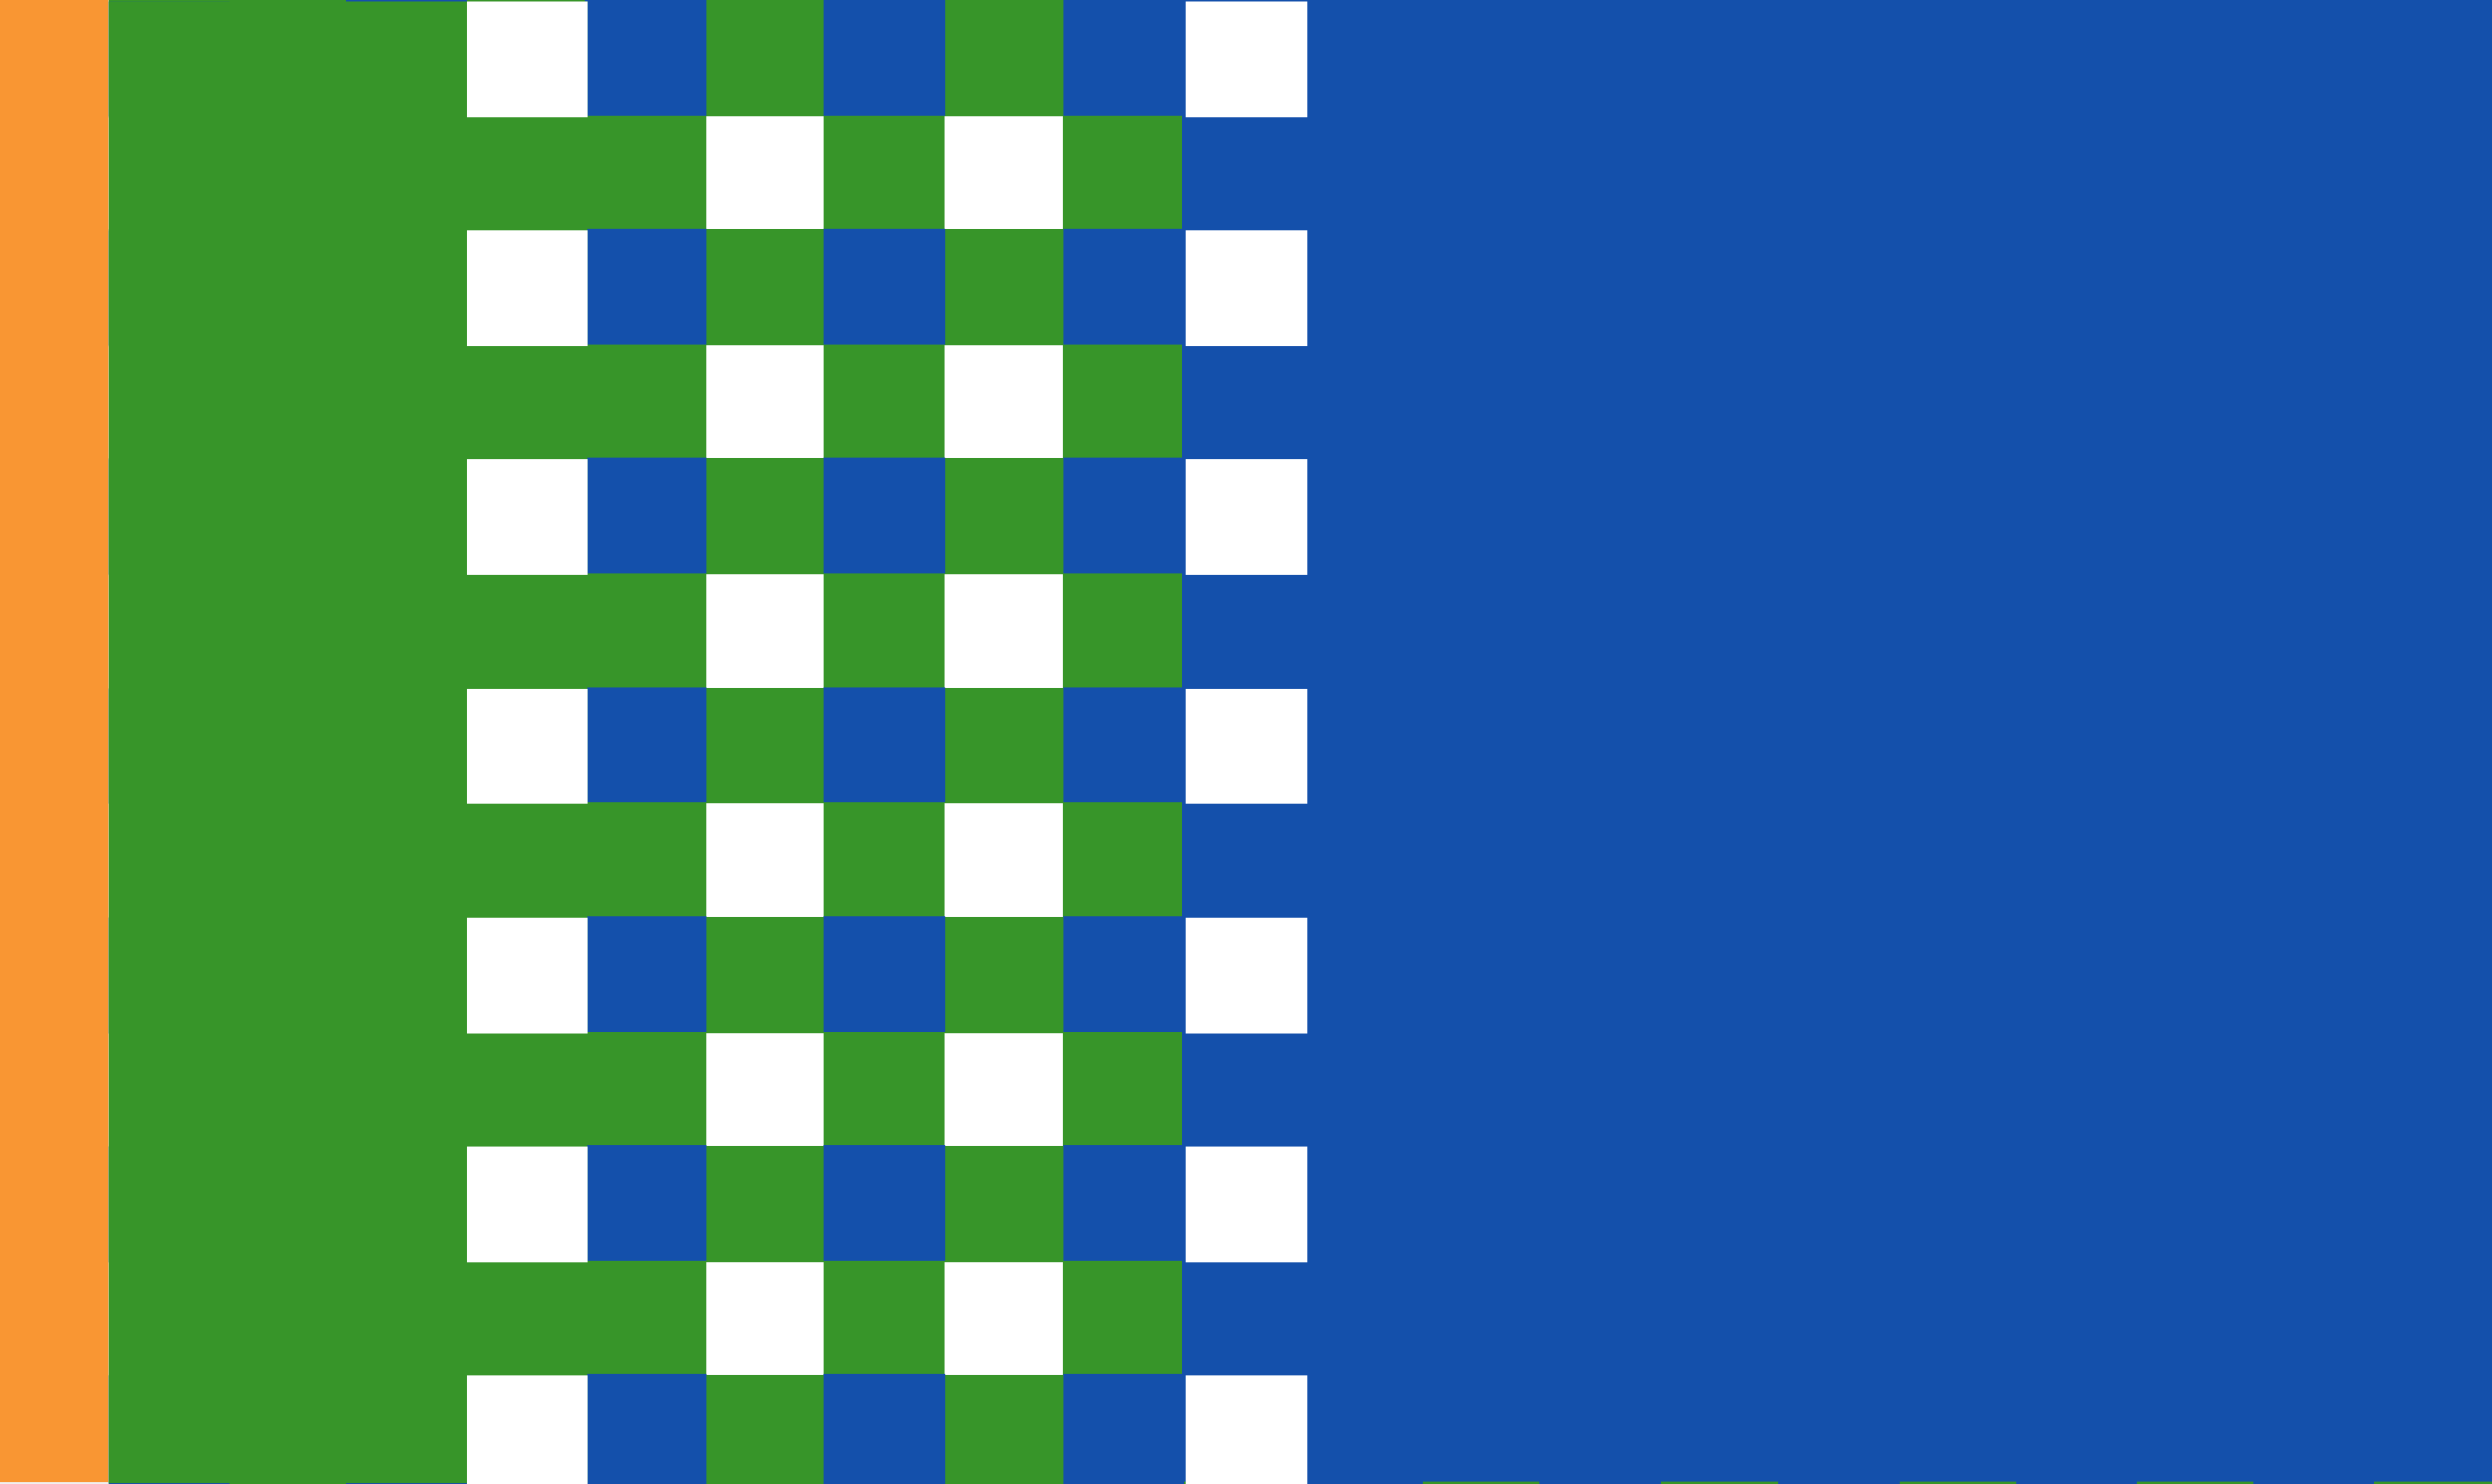
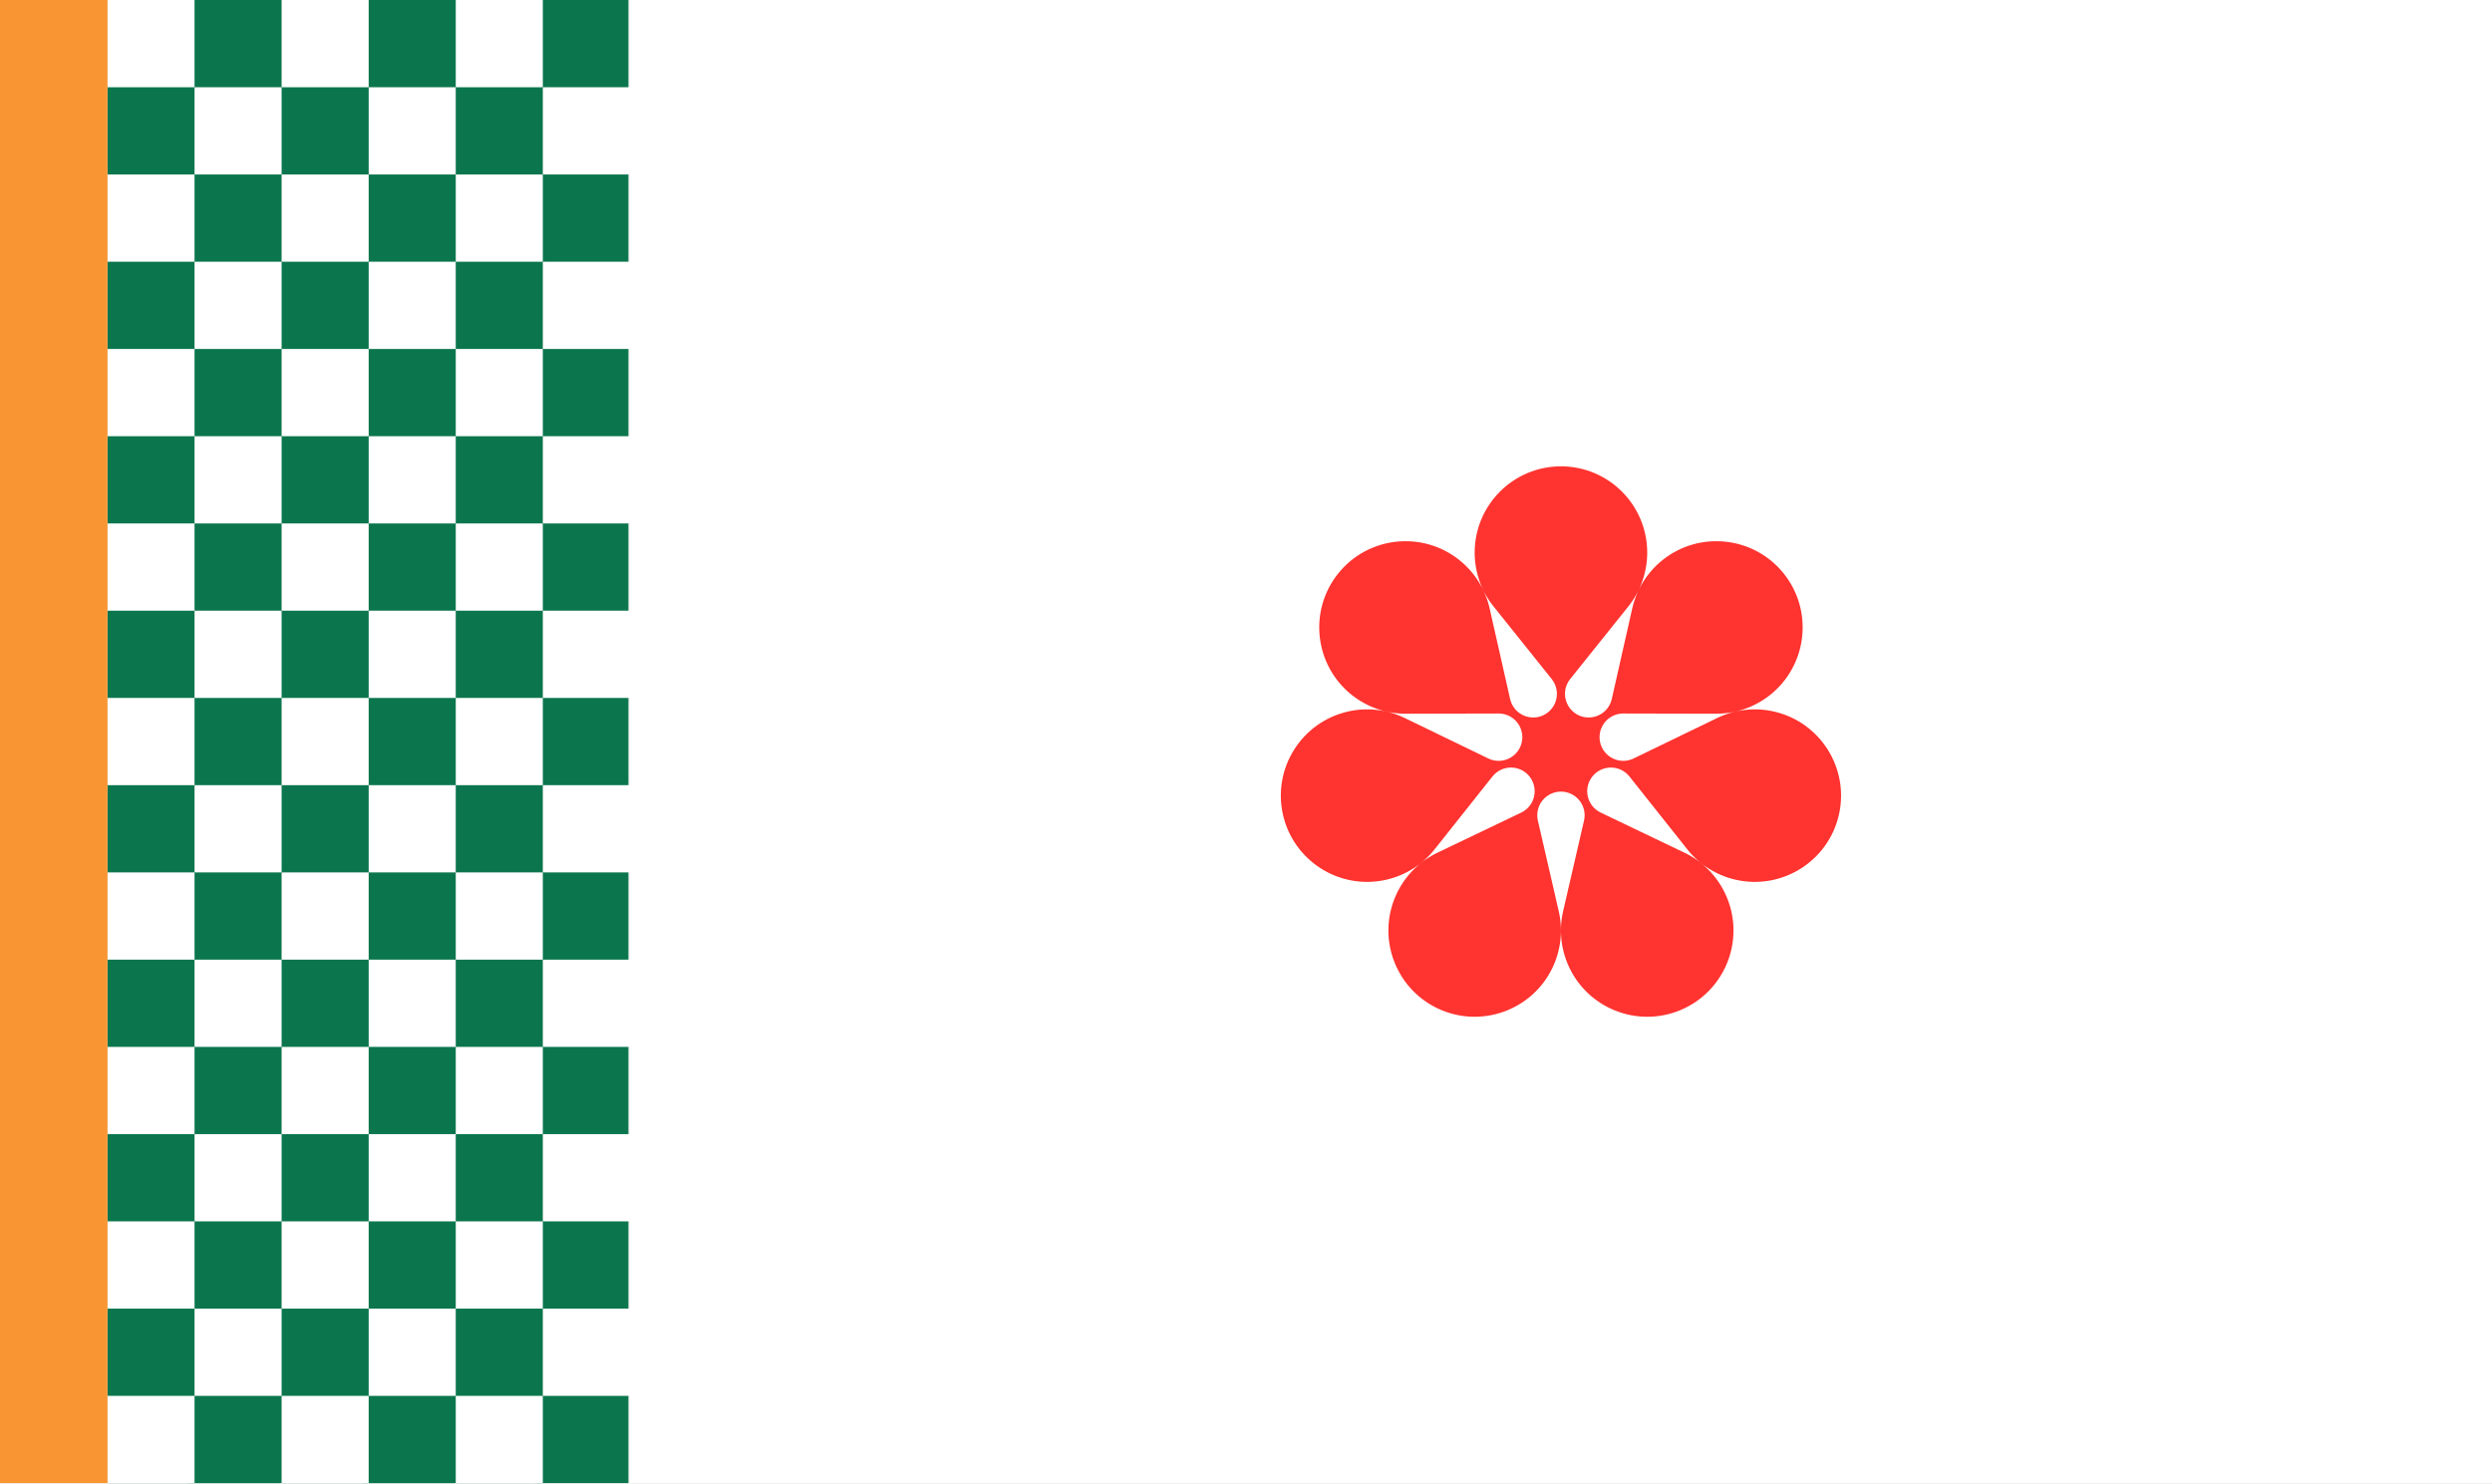
- <svg xmlns="http://www.w3.org/2000/svg" width="1680" height="1000" viewBox="0 0 1680 1000">
-   <g id="Group">
-     <path id="Rectangle" fill="#ffffff" fill-rule="evenodd" stroke="none" d="M 72.15 999 L 1683.502 999 L 1683.502 0 L 72.15 0 Z" />
-     <g id="g1">
-       <path id="Path" fill="#f99633" stroke="none" d="M -0 999.338 L 72.932 999.338 L 72.932 -0.459 L -0 -0.459 L -0 999.338 Z" />
-       <g id="g2">
-         <path id="Path-copy-7" fill="#379529" stroke="none" d="M 73.152 1160 L 154.414 1160 L 154.414 0 L 73.152 0 L 73.152 1160 Z" />
-         <path id="Path-copy-10" fill="#379529" stroke="none" d="M 233.933 1160 L 315.194 1160 L 315.194 0 L 233.933 0 L 233.933 1160 Z" />
-         <path id="Path-copy-9" fill="#379529" stroke="none" d="M 394.713 1160 L 475.975 1160 L 475.975 0 L 394.713 0 L 394.713 1160 Z" />
-         <path id="Path-copy-11" fill="#379529" stroke="none" d="M 555.494 1160 L 636.755 1160 L 636.755 0 L 555.494 0 L 555.494 1160 Z" />
-         <path id="Path-copy-13" fill="#379529" stroke="none" d="M 716.274 1160 L 797.536 1160 L 797.536 0 L 716.274 0 L 716.274 1160 Z" />
-         <path id="Path-copy-12" fill="#379529" stroke="none" d="M 877.055 1160 L 958.317 1160 L 958.317 0 L 877.055 0 L 877.055 1160 Z" />
-         <path id="Path-copy-19" fill="#379529" stroke="none" d="M 1037.836 1160 L 1119.097 1160 L 1119.097 0 L 1037.836 0 L 1037.836 1160 Z" />
-         <path id="Path-copy-18" fill="#379529" stroke="none" d="M 1198.616 1160 L 1279.878 1160 L 1279.878 0 L 1198.616 0 L 1198.616 1160 Z" />
-         <path id="Path-copy-17" fill="#379529" stroke="none" d="M 1359.397 1160 L 1440.658 1160 L 1440.658 0 L 1359.397 0 L 1359.397 1160 Z" />
-         <path id="Path-copy-16" fill="#379529" stroke="none" d="M 1520.177 1160 L 1601.439 1160 L 1601.439 0 L 1520.177 0 L 1520.177 1160 Z" />
-         <path id="Path-copy-15" fill="#379529" stroke="none" d="M 1680.958 1160 L 1762.219 1160 L 1762.219 0 L 1680.958 0 L 1680.958 1160 Z" />
-         <path id="Path-copy-14" fill="#379529" stroke="none" d="M 1841.738 1160 L 1923 1160 L 1923 0 L 1841.738 0 L 1841.738 1160 Z" />
+ <svg xmlns="http://www.w3.org/2000/svg" width="100%" height="100%" viewBox="0 0 1680 1000" version="1.1" xml:space="preserve" style="fill-rule:evenodd;clip-rule:evenodd;stroke-linejoin:round;stroke-miterlimit:2;">
+   <g>
+     <g>
+       <g transform="matrix(0.780913,0,0,1,368.066,0)">
+         <rect x="72.453" y="0" width="1607.55" height="1000" style="fill:white;" />
      </g>
-       <g id="Group-copy">
-         <path id="path1" fill="#379529" stroke="none" d="M 73.152 0 L 73.152 78.115 L 1923 78.115 L 1923 0 L 73.152 0 Z" />
-         <path id="path2" fill="#379529" stroke="none" d="M 73.152 154.555 L 73.152 232.67 L 1923 232.67 L 1923 154.555 L 73.152 154.555 Z" />
-         <path id="path3" fill="#379529" stroke="none" d="M 73.152 309.11 L 73.152 387.225 L 1923 387.225 L 1923 309.11 L 73.152 309.11 Z" />
-         <path id="path4" fill="#379529" stroke="none" d="M 73.152 463.665 L 73.152 541.78 L 1923 541.78 L 1923 463.665 L 73.152 463.665 Z" />
-         <path id="path5" fill="#379529" stroke="none" d="M 73.152 618.22 L 73.152 696.335 L 1923 696.335 L 1923 618.22 L 73.152 618.22 Z" />
-         <path id="path6" fill="#379529" stroke="none" d="M 73.152 772.775 L 73.152 850.89 L 1923 850.89 L 1923 772.775 L 73.152 772.775 Z" />
-         <path id="path7" fill="#379529" stroke="none" d="M 73.152 927.33 L 73.152 1005.445 L 1923 1005.445 L 1923 927.33 L 73.152 927.33 Z" />
-         <path id="path8" fill="#379529" stroke="none" d="M 73.152 1081.885 L 73.152 1160 L 1923 1160 L 1923 1081.885 L 73.152 1081.885 Z" />
+       <g transform="matrix(0.428775,0,0,0.882905,22.5998,28.0734)">
+         <rect x="116.268" y="-31.797" width="684.494" height="1132.62" style="fill:rgb(11,118,77);" />
      </g>
-       <g id="g3">
-         <g id="g4">
-           <path id="Path-copy-8" fill="#1450ab" stroke="none" d="M 555.471 232.232 L 637.2 232.232 L 637.2 154.434 L 555.471 154.434 L 555.471 232.232 Z" />
-           <path id="path9" fill="#1450ab" stroke="none" d="M 555.471 77.798 L 637.2 77.798 L 637.2 0 L 555.471 0 L 555.471 77.798 Z" />
-           <path id="path10" fill="#1450ab" stroke="none" d="M 555.471 386.667 L 637.2 386.667 L 637.2 308.869 L 555.471 308.869 L 555.471 386.667 Z" />
-           <path id="path11" fill="#1450ab" stroke="none" d="M 555.471 541.101 L 637.2 541.101 L 637.2 463.303 L 555.471 463.303 L 555.471 541.101 Z" />
-           <path id="path12" fill="#1450ab" stroke="none" d="M 555.471 695.536 L 637.2 695.536 L 637.2 617.738 L 555.471 617.738 L 555.471 695.536 Z" />
-           <path id="path13" fill="#1450ab" stroke="none" d="M 555.471 849.97 L 637.2 849.97 L 637.2 772.172 L 555.471 772.172 L 555.471 849.97 Z" />
-           <path id="path14" fill="#1450ab" stroke="none" d="M 555.471 1004.404 L 637.2 1004.404 L 637.2 926.607 L 555.471 926.607 L 555.471 1004.404 Z" />
+       <g transform="matrix(1,0,0,1,-252.165,2.30926e-13)">
+         <g transform="matrix(0.0911146,0,0,0.882905,602.849,28.0734)">
+           <rect x="116.268" y="-31.797" width="684.494" height="1132.62" style="fill:rgb(11,118,77);" />
        </g>
-         <path id="path15" fill="#1450ab" stroke="none" d="M 555.471 1158.839 L 637.2 1158.839 L 637.2 1081.041 L 555.471 1081.041 L 555.471 1158.839 Z" />
-         <path id="path16" fill="#1450ab" stroke="none" d="M 716.628 232.232 L 798.357 232.232 L 798.357 154.434 L 716.628 154.434 L 716.628 232.232 Z" />
-         <path id="path17" fill="#1450ab" stroke="none" d="M 716.628 77.798 L 798.357 77.798 L 798.357 0 L 716.628 0 L 716.628 77.798 Z" />
-         <path id="path18" fill="#1450ab" stroke="none" d="M 716.628 386.667 L 798.357 386.667 L 798.357 308.869 L 716.628 308.869 L 716.628 386.667 Z" />
-         <path id="path19" fill="#1450ab" stroke="none" d="M 716.628 541.101 L 798.357 541.101 L 798.357 463.303 L 716.628 463.303 L 716.628 541.101 Z" />
-         <path id="path20" fill="#1450ab" stroke="none" d="M 716.628 695.536 L 798.357 695.536 L 798.357 617.738 L 716.628 617.738 L 716.628 695.536 Z" />
-         <path id="path21" fill="#1450ab" stroke="none" d="M 716.628 849.97 L 798.357 849.97 L 798.357 772.172 L 716.628 772.172 L 716.628 849.97 Z" />
-         <path id="path22" fill="#1450ab" stroke="none" d="M 716.628 1004.404 L 798.357 1004.404 L 798.357 926.607 L 716.628 926.607 L 716.628 1004.404 Z" />
-         <path id="path23" fill="#1450ab" stroke="none" d="M 716.628 1158.839 L 798.357 1158.839 L 798.357 1081.041 L 716.628 1081.041 L 716.628 1158.839 Z" />
-         <path id="path24" fill="#1450ab" stroke="none" d="M 877.784 232.232 L 959.514 232.232 L 959.514 154.434 L 877.784 154.434 L 877.784 232.232 Z" />
-         <path id="path25" fill="#1450ab" stroke="none" d="M 877.784 77.798 L 959.514 77.798 L 959.514 0 L 877.784 0 L 877.784 77.798 Z" />
-         <path id="path26" fill="#1450ab" stroke="none" d="M 877.784 386.667 L 959.514 386.667 L 959.514 308.869 L 877.784 308.869 L 877.784 386.667 Z" />
-         <path id="path27" fill="#1450ab" stroke="none" d="M 877.784 541.101 L 959.514 541.101 L 959.514 463.303 L 877.784 463.303 L 877.784 541.101 Z" />
-         <path id="path28" fill="#1450ab" stroke="none" d="M 877.784 695.536 L 959.514 695.536 L 959.514 617.738 L 877.784 617.738 L 877.784 695.536 Z" />
-         <path id="path29" fill="#1450ab" stroke="none" d="M 877.784 849.97 L 959.514 849.97 L 959.514 772.172 L 877.784 772.172 L 877.784 849.97 Z" />
-         <path id="path30" fill="#1450ab" stroke="none" d="M 877.784 1004.404 L 959.514 1004.404 L 959.514 926.607 L 877.784 926.607 L 877.784 1004.404 Z" />
-         <path id="path31" fill="#1450ab" stroke="none" d="M 877.784 1158.839 L 959.514 1158.839 L 959.514 1081.041 L 877.784 1081.041 L 877.784 1158.839 Z" />
-         <path id="path32" fill="#1450ab" stroke="none" d="M 1037.79 233.393 L 1119.519 233.393 L 1119.519 155.596 L 1037.79 155.596 L 1037.79 233.393 Z" />
-         <path id="path33" fill="#1450ab" stroke="none" d="M 1037.79 78.959 L 1119.519 78.959 L 1119.519 1.161 L 1037.79 1.161 L 1037.79 78.959 Z" />
-         <path id="path34" fill="#1450ab" stroke="none" d="M 1037.79 387.828 L 1119.519 387.828 L 1119.519 310.03 L 1037.79 310.03 L 1037.79 387.828 Z" />
-         <path id="path35" fill="#1450ab" stroke="none" d="M 1037.79 542.262 L 1119.519 542.262 L 1119.519 464.464 L 1037.79 464.464 L 1037.79 542.262 Z" />
-         <path id="path36" fill="#1450ab" stroke="none" d="M 1037.79 696.697 L 1119.519 696.697 L 1119.519 618.899 L 1037.79 618.899 L 1037.79 696.697 Z" />
-         <path id="path37" fill="#1450ab" stroke="none" d="M 1037.79 851.131 L 1119.519 851.131 L 1119.519 773.333 L 1037.79 773.333 L 1037.79 851.131 Z" />
-         <path id="path38" fill="#1450ab" stroke="none" d="M 1037.79 1005.566 L 1119.519 1005.566 L 1119.519 927.768 L 1037.79 927.768 L 1037.79 1005.566 Z" />
-         <path id="path39" fill="#1450ab" stroke="none" d="M 1037.79 1160 L 1119.519 1160 L 1119.519 1082.202 L 1037.79 1082.202 L 1037.79 1160 Z" />
-         <path id="path40" fill="#1450ab" stroke="none" d="M 1198.946 232.232 L 1280.676 232.232 L 1280.676 154.434 L 1198.946 154.434 L 1198.946 232.232 Z" />
-         <path id="path41" fill="#1450ab" stroke="none" d="M 1198.946 77.798 L 1280.676 77.798 L 1280.676 0 L 1198.946 0 L 1198.946 77.798 Z" />
-         <path id="path42" fill="#1450ab" stroke="none" d="M 1198.946 386.667 L 1280.676 386.667 L 1280.676 308.869 L 1198.946 308.869 L 1198.946 386.667 Z" />
-         <path id="path43" fill="#1450ab" stroke="none" d="M 1198.946 541.101 L 1280.676 541.101 L 1280.676 463.303 L 1198.946 463.303 L 1198.946 541.101 Z" />
-         <path id="path44" fill="#1450ab" stroke="none" d="M 1198.946 695.536 L 1280.676 695.536 L 1280.676 617.738 L 1198.946 617.738 L 1198.946 695.536 Z" />
-         <path id="path45" fill="#1450ab" stroke="none" d="M 1198.946 849.97 L 1280.676 849.97 L 1280.676 772.172 L 1198.946 772.172 L 1198.946 849.97 Z" />
-         <path id="path46" fill="#1450ab" stroke="none" d="M 1198.946 1004.404 L 1280.676 1004.404 L 1280.676 926.607 L 1198.946 926.607 L 1198.946 1004.404 Z" />
-         <path id="path47" fill="#1450ab" stroke="none" d="M 1198.946 1158.839 L 1280.676 1158.839 L 1280.676 1081.041 L 1198.946 1081.041 L 1198.946 1158.839 Z" />
-         <path id="path48" fill="#1450ab" stroke="none" d="M 1358.952 232.232 L 1440.681 232.232 L 1440.681 154.434 L 1358.952 154.434 L 1358.952 232.232 Z" />
-         <path id="path49" fill="#1450ab" stroke="none" d="M 1358.952 77.798 L 1440.681 77.798 L 1440.681 0 L 1358.952 0 L 1358.952 77.798 Z" />
-         <path id="path50" fill="#1450ab" stroke="none" d="M 1358.952 386.667 L 1440.681 386.667 L 1440.681 308.869 L 1358.952 308.869 L 1358.952 386.667 Z" />
-         <path id="path51" fill="#1450ab" stroke="none" d="M 1358.952 541.101 L 1440.681 541.101 L 1440.681 463.303 L 1358.952 463.303 L 1358.952 541.101 Z" />
-         <path id="path52" fill="#1450ab" stroke="none" d="M 1358.952 695.536 L 1440.681 695.536 L 1440.681 617.738 L 1358.952 617.738 L 1358.952 695.536 Z" />
-         <path id="path53" fill="#1450ab" stroke="none" d="M 1358.952 849.97 L 1440.681 849.97 L 1440.681 772.172 L 1358.952 772.172 L 1358.952 849.97 Z" />
-         <path id="path54" fill="#1450ab" stroke="none" d="M 1358.952 1004.404 L 1440.681 1004.404 L 1440.681 926.607 L 1358.952 926.607 L 1358.952 1004.404 Z" />
-         <path id="path55" fill="#1450ab" stroke="none" d="M 1358.952 1158.839 L 1440.681 1158.839 L 1440.681 1081.041 L 1358.952 1081.041 L 1358.952 1158.839 Z" />
-         <path id="path56" fill="#1450ab" stroke="none" d="M 1518.957 232.232 L 1600.687 232.232 L 1600.687 154.434 L 1518.957 154.434 L 1518.957 232.232 Z" />
-         <path id="path57" fill="#1450ab" stroke="none" d="M 1518.957 77.798 L 1600.687 77.798 L 1600.687 0 L 1518.957 0 L 1518.957 77.798 Z" />
-         <path id="path58" fill="#1450ab" stroke="none" d="M 1518.957 386.667 L 1600.687 386.667 L 1600.687 308.869 L 1518.957 308.869 L 1518.957 386.667 Z" />
-         <path id="path59" fill="#1450ab" stroke="none" d="M 1518.957 541.101 L 1600.687 541.101 L 1600.687 463.303 L 1518.957 463.303 L 1518.957 541.101 Z" />
-         <path id="path60" fill="#1450ab" stroke="none" d="M 1518.957 695.536 L 1600.687 695.536 L 1600.687 617.738 L 1518.957 617.738 L 1518.957 695.536 Z" />
-         <path id="path61" fill="#1450ab" stroke="none" d="M 1518.957 849.97 L 1600.687 849.97 L 1600.687 772.172 L 1518.957 772.172 L 1518.957 849.97 Z" />
-         <path id="path62" fill="#1450ab" stroke="none" d="M 1518.957 1004.404 L 1600.687 1004.404 L 1600.687 926.607 L 1518.957 926.607 L 1518.957 1004.404 Z" />
-         <path id="path63" fill="#1450ab" stroke="none" d="M 1518.957 1158.839 L 1600.687 1158.839 L 1600.687 1081.041 L 1518.957 1081.041 L 1518.957 1158.839 Z" />
-         <path id="path64" fill="#1450ab" stroke="none" d="M 1680.114 232.232 L 1761.843 232.232 L 1761.843 154.434 L 1680.114 154.434 L 1680.114 232.232 Z" />
-         <path id="path65" fill="#1450ab" stroke="none" d="M 1680.114 77.798 L 1761.843 77.798 L 1761.843 0 L 1680.114 0 L 1680.114 77.798 Z" />
-         <path id="path66" fill="#1450ab" stroke="none" d="M 1680.114 386.667 L 1761.843 386.667 L 1761.843 308.869 L 1680.114 308.869 L 1680.114 386.667 Z" />
-         <path id="path67" fill="#1450ab" stroke="none" d="M 1680.114 541.101 L 1761.843 541.101 L 1761.843 463.303 L 1680.114 463.303 L 1680.114 541.101 Z" />
-         <path id="path68" fill="#1450ab" stroke="none" d="M 1680.114 695.536 L 1761.843 695.536 L 1761.843 617.738 L 1680.114 617.738 L 1680.114 695.536 Z" />
-         <path id="path69" fill="#1450ab" stroke="none" d="M 1680.114 849.97 L 1761.843 849.97 L 1761.843 772.172 L 1680.114 772.172 L 1680.114 849.97 Z" />
-         <path id="path70" fill="#1450ab" stroke="none" d="M 1680.114 1004.404 L 1761.843 1004.404 L 1761.843 926.607 L 1680.114 926.607 L 1680.114 1004.404 Z" />
-         <path id="path71" fill="#1450ab" stroke="none" d="M 1680.114 1158.839 L 1761.843 1158.839 L 1761.843 1081.041 L 1680.114 1081.041 L 1680.114 1158.839 Z" />
-         <path id="path72" fill="#1450ab" stroke="none" d="M 1841.271 232.232 L 1923 232.232 L 1923 154.434 L 1841.271 154.434 L 1841.271 232.232 Z" />
-         <path id="path73" fill="#1450ab" stroke="none" d="M 1841.271 77.798 L 1923 77.798 L 1923 0 L 1841.271 0 L 1841.271 77.798 Z" />
-         <path id="path74" fill="#1450ab" stroke="none" d="M 1841.271 386.667 L 1923 386.667 L 1923 308.869 L 1841.271 308.869 L 1841.271 386.667 Z" />
-         <path id="path75" fill="#1450ab" stroke="none" d="M 1841.271 541.101 L 1923 541.101 L 1923 463.303 L 1841.271 463.303 L 1841.271 541.101 Z" />
-         <path id="path76" fill="#1450ab" stroke="none" d="M 1841.271 695.536 L 1923 695.536 L 1923 617.738 L 1841.271 617.738 L 1841.271 695.536 Z" />
-         <path id="path77" fill="#1450ab" stroke="none" d="M 1841.271 849.97 L 1923 849.97 L 1923 772.172 L 1841.271 772.172 L 1841.271 849.97 Z" />
-         <path id="path78" fill="#1450ab" stroke="none" d="M 1841.271 1004.404 L 1923 1004.404 L 1923 926.607 L 1841.271 926.607 L 1841.271 1004.404 Z" />
-         <path id="path79" fill="#1450ab" stroke="none" d="M 1841.271 1158.839 L 1923 1158.839 L 1923 1081.041 L 1841.271 1081.041 L 1841.271 1158.839 Z" />
-         <path id="path80" fill="#1450ab" stroke="none" d="M 394.314 232.232 L 476.044 232.232 L 476.044 154.434 L 394.314 154.434 L 394.314 232.232 Z" />
-         <path id="path81" fill="#1450ab" stroke="none" d="M 394.314 77.798 L 476.044 77.798 L 476.044 0 L 394.314 0 L 394.314 77.798 Z" />
-         <path id="path82" fill="#1450ab" stroke="none" d="M 394.314 386.667 L 476.044 386.667 L 476.044 308.869 L 394.314 308.869 L 394.314 386.667 Z" />
-         <path id="path83" fill="#1450ab" stroke="none" d="M 394.314 541.101 L 476.044 541.101 L 476.044 463.303 L 394.314 463.303 L 394.314 541.101 Z" />
-         <path id="path84" fill="#1450ab" stroke="none" d="M 394.314 695.536 L 476.044 695.536 L 476.044 617.738 L 394.314 617.738 L 394.314 695.536 Z" />
-         <path id="path85" fill="#1450ab" stroke="none" d="M 394.314 849.97 L 476.044 849.97 L 476.044 772.172 L 394.314 772.172 L 394.314 849.97 Z" />
-         <path id="path86" fill="#1450ab" stroke="none" d="M 394.314 1004.404 L 476.044 1004.404 L 476.044 926.607 L 394.314 926.607 L 394.314 1004.404 Z" />
-         <path id="path87" fill="#1450ab" stroke="none" d="M 394.314 1158.839 L 476.044 1158.839 L 476.044 1081.041 L 394.314 1081.041 L 394.314 1158.839 Z" />
-         <path id="path88" fill="#1450ab" stroke="none" d="M 233.158 232.232 L 314.887 232.232 L 314.887 154.434 L 233.158 154.434 L 233.158 232.232 Z" />
-         <path id="path89" fill="#1450ab" stroke="none" d="M 233.158 77.798 L 314.887 77.798 L 314.887 0 L 233.158 0 L 233.158 77.798 Z" />
-         <path id="path90" fill="#1450ab" stroke="none" d="M 233.158 386.667 L 314.887 386.667 L 314.887 308.869 L 233.158 308.869 L 233.158 386.667 Z" />
-         <path id="path91" fill="#1450ab" stroke="none" d="M 233.158 541.101 L 314.887 541.101 L 314.887 463.303 L 233.158 463.303 L 233.158 541.101 Z" />
-         <path id="path92" fill="#1450ab" stroke="none" d="M 233.158 695.536 L 314.887 695.536 L 314.887 617.738 L 233.158 617.738 L 233.158 695.536 Z" />
-         <path id="path93" fill="#1450ab" stroke="none" d="M 233.158 849.97 L 314.887 849.97 L 314.887 772.172 L 233.158 772.172 L 233.158 849.97 Z" />
-         <path id="path94" fill="#1450ab" stroke="none" d="M 233.158 1004.404 L 314.887 1004.404 L 314.887 926.607 L 233.158 926.607 L 233.158 1004.404 Z" />
-         <path id="path95" fill="#1450ab" stroke="none" d="M 233.158 1158.839 L 314.887 1158.839 L 314.887 1081.041 L 233.158 1081.041 L 233.158 1158.839 Z" />
-         <path id="path96" fill="#1450ab" stroke="none" d="M 73.152 233.393 L 154.882 233.393 L 154.882 155.596 L 73.152 155.596 L 73.152 233.393 Z" />
-         <path id="path97" fill="#1450ab" stroke="none" d="M 73.152 78.959 L 154.882 78.959 L 154.882 1.161 L 73.152 1.161 L 73.152 78.959 Z" />
-         <path id="path98" fill="#1450ab" stroke="none" d="M 73.152 387.828 L 154.882 387.828 L 154.882 310.03 L 73.152 310.03 L 73.152 387.828 Z" />
-         <path id="path99" fill="#1450ab" stroke="none" d="M 73.152 542.262 L 154.882 542.262 L 154.882 464.464 L 73.152 464.464 L 73.152 542.262 Z" />
-         <path id="path100" fill="#1450ab" stroke="none" d="M 73.152 696.697 L 154.882 696.697 L 154.882 618.899 L 73.152 618.899 L 73.152 696.697 Z" />
-         <path id="path101" fill="#1450ab" stroke="none" d="M 73.152 851.131 L 154.882 851.131 L 154.882 773.333 L 73.152 773.333 L 73.152 851.131 Z" />
-         <path id="path102" fill="#1450ab" stroke="none" d="M 73.152 1005.566 L 154.882 1005.566 L 154.882 927.768 L 73.152 927.768 L 73.152 1005.566 Z" />
-         <path id="path103" fill="#1450ab" stroke="none" d="M 73.152 1160 L 154.882 1160 L 154.882 1082.202 L 73.152 1082.202 L 73.152 1160 Z" />
+         <g transform="matrix(0.941176,0,0,0.941176,30.8592,-4.84841e-14)">
+           <g transform="matrix(0.0911146,0,0,0.0551816,550.994,1.75459)">
+             <rect x="116.268" y="-31.797" width="684.494" height="1132.62" style="fill:white;" />
+           </g>
+           <g transform="matrix(0.0911146,0,0,0.0551816,613.362,64.2546)">
+             <rect x="116.268" y="-31.797" width="684.494" height="1132.62" style="fill:white;" />
+           </g>
+           <g transform="matrix(0.0911146,0,0,0.0551816,550.994,126.755)">
+             <rect x="116.268" y="-31.797" width="684.494" height="1132.62" style="fill:white;" />
+           </g>
+           <g transform="matrix(0.0911146,0,0,0.0551816,613.362,189.255)">
+             <rect x="116.268" y="-31.797" width="684.494" height="1132.62" style="fill:white;" />
+           </g>
+           <g transform="matrix(0.0911146,0,0,0.0551816,550.994,251.755)">
+             <rect x="116.268" y="-31.797" width="684.494" height="1132.62" style="fill:white;" />
+           </g>
+           <g transform="matrix(0.0911146,0,0,0.0551816,613.362,314.255)">
+             <rect x="116.268" y="-31.797" width="684.494" height="1132.62" style="fill:white;" />
+           </g>
+           <g transform="matrix(0.0911146,0,0,0.0551816,550.994,376.755)">
+             <rect x="116.268" y="-31.797" width="684.494" height="1132.62" style="fill:white;" />
+           </g>
+           <g transform="matrix(0.0911146,0,0,0.0551816,613.362,439.255)">
+             <rect x="116.268" y="-31.797" width="684.494" height="1132.62" style="fill:white;" />
+           </g>
+           <g transform="matrix(0.0911146,0,0,0.0551816,550.994,501.755)">
+             <rect x="116.268" y="-31.797" width="684.494" height="1132.62" style="fill:white;" />
+           </g>
+           <g transform="matrix(0.0911146,0,0,0.0551816,613.362,564.255)">
+             <rect x="116.268" y="-31.797" width="684.494" height="1132.62" style="fill:white;" />
+           </g>
+           <g transform="matrix(0.0911146,0,0,0.0551816,550.994,626.755)">
+             <rect x="116.268" y="-31.797" width="684.494" height="1132.62" style="fill:white;" />
+           </g>
+           <g transform="matrix(0.0911146,0,0,0.0551816,613.362,689.255)">
+             <rect x="116.268" y="-31.797" width="684.494" height="1132.62" style="fill:white;" />
+           </g>
+           <g transform="matrix(0.0911146,0,0,0.0551816,550.994,751.755)">
+             <rect x="116.268" y="-31.797" width="684.494" height="1132.62" style="fill:white;" />
+           </g>
+           <g transform="matrix(0.0911146,0,0,0.0551816,613.362,814.255)">
+             <rect x="116.268" y="-31.797" width="684.494" height="1132.62" style="fill:white;" />
+           </g>
+           <g transform="matrix(0.0911146,0,0,0.0551816,550.994,876.755)">
+             <rect x="116.268" y="-31.797" width="684.494" height="1132.62" style="fill:white;" />
+           </g>
+           <g transform="matrix(0.0911146,0,0,0.0551816,613.362,939.255)">
+             <rect x="116.268" y="-31.797" width="684.494" height="1132.62" style="fill:white;" />
+           </g>
+           <g transform="matrix(0.0911146,0,0,0.0551816,550.994,1001.75)">
+             <rect x="116.268" y="-31.797" width="684.494" height="1132.62" style="fill:white;" />
+           </g>
+         </g>
      </g>
-       <g id="g5">
-         <path id="Rectangle-copy-3" fill="#000000" fill-rule="evenodd" stroke="none" visibility="hidden" d="M 233.486 999 L 319.665 999 L 319.665 0 L 233.486 0 Z" />
-         <path id="Rectangle-copy-4" fill="#000000" fill-rule="evenodd" stroke="none" visibility="hidden" d="M 392.817 999 L 478.996 999 L 478.996 0 L 392.817 0 Z" />
+       <g transform="matrix(1,0,0,1,-369.563,2.30926e-13)">
+         <g transform="matrix(0.0911146,0,0,0.882905,602.849,28.0734)">
+           <rect x="116.268" y="-31.797" width="684.494" height="1132.62" style="fill:rgb(11,118,77);" />
+         </g>
+         <g transform="matrix(0.941176,0,0,0.941176,30.8592,-4.84841e-14)">
+           <g transform="matrix(0.0911146,0,0,0.0551816,550.994,1.75459)">
+             <rect x="116.268" y="-31.797" width="684.494" height="1132.62" style="fill:white;" />
+           </g>
+           <g transform="matrix(0.0911146,0,0,0.0551816,613.362,64.2546)">
+             <rect x="116.268" y="-31.797" width="684.494" height="1132.62" style="fill:white;" />
+           </g>
+           <g transform="matrix(0.0911146,0,0,0.0551816,550.994,126.755)">
+             <rect x="116.268" y="-31.797" width="684.494" height="1132.62" style="fill:white;" />
+           </g>
+           <g transform="matrix(0.0911146,0,0,0.0551816,613.362,189.255)">
+             <rect x="116.268" y="-31.797" width="684.494" height="1132.62" style="fill:white;" />
+           </g>
+           <g transform="matrix(0.0911146,0,0,0.0551816,550.994,251.755)">
+             <rect x="116.268" y="-31.797" width="684.494" height="1132.62" style="fill:white;" />
+           </g>
+           <g transform="matrix(0.0911146,0,0,0.0551816,613.362,314.255)">
+             <rect x="116.268" y="-31.797" width="684.494" height="1132.62" style="fill:white;" />
+           </g>
+           <g transform="matrix(0.0911146,0,0,0.0551816,550.994,376.755)">
+             <rect x="116.268" y="-31.797" width="684.494" height="1132.62" style="fill:white;" />
+           </g>
+           <g transform="matrix(0.0911146,0,0,0.0551816,613.362,439.255)">
+             <rect x="116.268" y="-31.797" width="684.494" height="1132.62" style="fill:white;" />
+           </g>
+           <g transform="matrix(0.0911146,0,0,0.0551816,550.994,501.755)">
+             <rect x="116.268" y="-31.797" width="684.494" height="1132.62" style="fill:white;" />
+           </g>
+           <g transform="matrix(0.0911146,0,0,0.0551816,613.362,564.255)">
+             <rect x="116.268" y="-31.797" width="684.494" height="1132.62" style="fill:white;" />
+           </g>
+           <g transform="matrix(0.0911146,0,0,0.0551816,550.994,626.755)">
+             <rect x="116.268" y="-31.797" width="684.494" height="1132.62" style="fill:white;" />
+           </g>
+           <g transform="matrix(0.0911146,0,0,0.0551816,613.362,689.255)">
+             <rect x="116.268" y="-31.797" width="684.494" height="1132.62" style="fill:white;" />
+           </g>
+           <g transform="matrix(0.0911146,0,0,0.0551816,550.994,751.755)">
+             <rect x="116.268" y="-31.797" width="684.494" height="1132.62" style="fill:white;" />
+           </g>
+           <g transform="matrix(0.0911146,0,0,0.0551816,613.362,814.255)">
+             <rect x="116.268" y="-31.797" width="684.494" height="1132.62" style="fill:white;" />
+           </g>
+           <g transform="matrix(0.0911146,0,0,0.0551816,550.994,876.755)">
+             <rect x="116.268" y="-31.797" width="684.494" height="1132.62" style="fill:white;" />
+           </g>
+           <g transform="matrix(0.0911146,0,0,0.0551816,613.362,939.255)">
+             <rect x="116.268" y="-31.797" width="684.494" height="1132.62" style="fill:white;" />
+           </g>
+           <g transform="matrix(0.0911146,0,0,0.0551816,550.994,1001.75)">
+             <rect x="116.268" y="-31.797" width="684.494" height="1132.62" style="fill:white;" />
+           </g>
+         </g>
      </g>
-       <path id="Rectangle-copy" fill="#ffffff" fill-rule="evenodd" stroke="none" visibility="hidden" d="M 315.657 999 L 716.49 999 L 716.49 0 L 315.657 0 Z" />
-       <path id="path104" fill="#ffffff" fill-rule="evenodd" stroke="none" visibility="hidden" d="M 73.152 666 L 1683.502 666 L 1683.502 333 L 73.152 333 Z" />
-       <path id="Rectangle-copy-2" fill="#379529" fill-rule="evenodd" stroke="none" d="M 73.152 1000 L 396 1000 L 396 1 L 73.152 1 Z" />
-       <path id="path105" fill="#1450ab" fill-rule="evenodd" stroke="none" d="M 797 999 L 1680 999 L 1680 0 L 797 0 Z" />
-       <g id="g6">
-         <path id="path106" fill="#000000" fill-rule="evenodd" stroke="none" visibility="hidden" d="M 163.158 300.402 L 143.718 333.784 L 104.241 341.006 L 131.703 368.86 L 126.746 406.706 L 163.158 390.538 L 199.571 406.706 L 194.613 368.86 L 222.076 341.006 L 182.599 333.784 Z" />
-         <path id="Star-copy-2" fill="#000000" fill-rule="evenodd" stroke="none" visibility="hidden" d="M 163.158 594.558 L 143.718 627.941 L 104.241 635.163 L 131.703 663.017 L 126.746 700.862 L 163.158 684.695 L 199.571 700.862 L 194.613 663.017 L 222.076 635.163 L 182.599 627.941 Z" />
-         <path id="Star-copy" fill="#000000" fill-rule="evenodd" stroke="none" visibility="hidden" d="M 163.839 447.82 L 144.399 481.202 L 104.922 488.424 L 132.384 516.278 L 127.426 554.124 L 163.839 537.956 L 200.252 554.124 L 195.294 516.278 L 222.756 488.424 L 183.279 481.202 Z" />
-         <path id="Star-copy-4" fill="#000000" fill-rule="evenodd" stroke="none" visibility="hidden" d="M 306.083 447.531 L 286.642 480.913 L 247.165 488.135 L 274.628 515.989 L 269.67 553.835 L 306.083 537.667 L 342.496 553.835 L 337.538 515.989 L 365 488.135 L 325.523 480.913 Z" />
-         <path id="Star-copy-3" fill="#000000" fill-rule="evenodd" stroke="none" visibility="hidden" d="M 306.083 300.113 L 286.642 333.495 L 247.165 340.717 L 274.628 368.571 L 269.67 406.417 L 306.083 390.249 L 342.496 406.417 L 337.538 368.571 L 365 340.717 L 325.523 333.495 Z" />
-         <path id="Star-copy-5" fill="#000000" fill-rule="evenodd" stroke="none" visibility="hidden" d="M 305.402 594.27 L 285.962 627.652 L 246.485 634.874 L 273.947 662.728 L 268.989 700.573 L 305.402 684.406 L 341.815 700.573 L 336.857 662.728 L 364.319 634.874 L 324.842 627.652 Z" />
+       <g transform="matrix(1,0,0,1,-486.96,6.03961e-14)">
+         <g transform="matrix(0.0911146,0,0,0.882905,602.849,28.0734)">
+           <rect x="116.268" y="-31.797" width="684.494" height="1132.62" style="fill:rgb(11,118,77);" />
+         </g>
+         <g transform="matrix(0.941176,0,0,0.941176,30.8592,-4.84841e-14)">
+           <g transform="matrix(0.0911146,0,0,0.0551816,550.994,1.75459)">
+             <rect x="116.268" y="-31.797" width="684.494" height="1132.62" style="fill:white;" />
+           </g>
+           <g transform="matrix(0.0911146,0,0,0.0551816,613.362,64.2546)">
+             <rect x="116.268" y="-31.797" width="684.494" height="1132.62" style="fill:white;" />
+           </g>
+           <g transform="matrix(0.0911146,0,0,0.0551816,550.994,126.755)">
+             <rect x="116.268" y="-31.797" width="684.494" height="1132.62" style="fill:white;" />
+           </g>
+           <g transform="matrix(0.0911146,0,0,0.0551816,613.362,189.255)">
+             <rect x="116.268" y="-31.797" width="684.494" height="1132.62" style="fill:white;" />
+           </g>
+           <g transform="matrix(0.0911146,0,0,0.0551816,550.994,251.755)">
+             <rect x="116.268" y="-31.797" width="684.494" height="1132.62" style="fill:white;" />
+           </g>
+           <g transform="matrix(0.0911146,0,0,0.0551816,613.362,314.255)">
+             <rect x="116.268" y="-31.797" width="684.494" height="1132.62" style="fill:white;" />
+           </g>
+           <g transform="matrix(0.0911146,0,0,0.0551816,550.994,376.755)">
+             <rect x="116.268" y="-31.797" width="684.494" height="1132.62" style="fill:white;" />
+           </g>
+           <g transform="matrix(0.0911146,0,0,0.0551816,613.362,439.255)">
+             <rect x="116.268" y="-31.797" width="684.494" height="1132.62" style="fill:white;" />
+           </g>
+           <g transform="matrix(0.0911146,0,0,0.0551816,550.994,501.755)">
+             <rect x="116.268" y="-31.797" width="684.494" height="1132.62" style="fill:white;" />
+           </g>
+           <g transform="matrix(0.0911146,0,0,0.0551816,613.362,564.255)">
+             <rect x="116.268" y="-31.797" width="684.494" height="1132.62" style="fill:white;" />
+           </g>
+           <g transform="matrix(0.0911146,0,0,0.0551816,550.994,626.755)">
+             <rect x="116.268" y="-31.797" width="684.494" height="1132.62" style="fill:white;" />
+           </g>
+           <g transform="matrix(0.0911146,0,0,0.0551816,613.362,689.255)">
+             <rect x="116.268" y="-31.797" width="684.494" height="1132.62" style="fill:white;" />
+           </g>
+           <g transform="matrix(0.0911146,0,0,0.0551816,550.994,751.755)">
+             <rect x="116.268" y="-31.797" width="684.494" height="1132.62" style="fill:white;" />
+           </g>
+           <g transform="matrix(0.0911146,0,0,0.0551816,613.362,814.255)">
+             <rect x="116.268" y="-31.797" width="684.494" height="1132.62" style="fill:white;" />
+           </g>
+           <g transform="matrix(0.0911146,0,0,0.0551816,550.994,876.755)">
+             <rect x="116.268" y="-31.797" width="684.494" height="1132.62" style="fill:white;" />
+           </g>
+           <g transform="matrix(0.0911146,0,0,0.0551816,613.362,939.255)">
+             <rect x="116.268" y="-31.797" width="684.494" height="1132.62" style="fill:white;" />
+           </g>
+           <g transform="matrix(0.0911146,0,0,0.0551816,550.994,1001.75)">
+             <rect x="116.268" y="-31.797" width="684.494" height="1132.62" style="fill:white;" />
+           </g>
+         </g>
      </g>
-       <g id="Group-copy-2">
-         <path id="path107" fill="#000000" fill-rule="evenodd" stroke="none" visibility="hidden" d="M 596.264 46.287 L 575.31 82.268 L 532.759 90.053 L 562.36 120.075 L 557.016 160.868 L 596.264 143.441 L 635.512 160.868 L 630.168 120.075 L 659.768 90.053 L 617.218 82.268 Z" />
-         <path id="path108" fill="#000000" fill-rule="evenodd" stroke="none" visibility="hidden" d="M 596.264 363.347 L 575.31 399.328 L 532.759 407.113 L 562.36 437.135 L 557.016 477.928 L 596.264 460.501 L 635.512 477.928 L 630.168 437.135 L 659.768 407.113 L 617.218 399.328 Z" />
-         <path id="path109" fill="#000000" fill-rule="evenodd" stroke="none" visibility="hidden" d="M 596.997 681.872 L 576.044 717.853 L 533.493 725.638 L 563.093 755.66 L 557.749 796.453 L 596.997 779.026 L 636.245 796.453 L 630.901 755.66 L 660.502 725.638 L 617.951 717.853 Z" />
-         <path id="path110" fill="#000000" fill-rule="evenodd" stroke="none" visibility="hidden" d="M 596.997 205.183 L 576.044 241.165 L 533.493 248.949 L 563.093 278.971 L 557.749 319.764 L 596.997 302.337 L 636.245 319.764 L 630.901 278.971 L 660.502 248.949 L 617.951 241.165 Z" />
-         <path id="path111" fill="#000000" fill-rule="evenodd" stroke="none" visibility="hidden" d="M 596.997 522.975 L 576.044 558.957 L 533.493 566.741 L 563.093 596.764 L 557.749 637.556 L 596.997 620.13 L 636.245 637.556 L 630.901 596.764 L 660.502 566.741 L 617.951 558.957 Z" />
-         <path id="path112" fill="#000000" fill-rule="evenodd" stroke="none" visibility="hidden" d="M 596.264 840.036 L 575.31 876.017 L 532.759 883.802 L 562.36 913.824 L 557.016 954.616 L 596.264 937.19 L 635.512 954.616 L 630.168 913.824 L 659.768 883.802 L 617.218 876.017 Z" />
-       </g>
-       <g id="g7">
-         <path id="path113" fill="#ffffff" stroke="none" d="M 314.471 233.232 L 396.2 233.232 L 396.2 155.434 L 314.471 155.434 L 314.471 233.232 Z" />
-         <path id="path114" fill="#ffffff" stroke="none" d="M 314.471 78.798 L 396.2 78.798 L 396.2 1 L 314.471 1 L 314.471 78.798 Z" />
-         <path id="path115" fill="#ffffff" stroke="none" d="M 314.471 387.667 L 396.2 387.667 L 396.2 309.869 L 314.471 309.869 L 314.471 387.667 Z" />
-         <path id="path116" fill="#ffffff" stroke="none" d="M 314.471 542.101 L 396.2 542.101 L 396.2 464.303 L 314.471 464.303 L 314.471 542.101 Z" />
-         <path id="path117" fill="#ffffff" stroke="none" d="M 314.471 696.536 L 396.2 696.536 L 396.2 618.738 L 314.471 618.738 L 314.471 696.536 Z" />
-         <path id="path118" fill="#ffffff" stroke="none" d="M 314.471 850.97 L 396.2 850.97 L 396.2 773.172 L 314.471 773.172 L 314.471 850.97 Z" />
-         <path id="path119" fill="#ffffff" stroke="none" d="M 314.471 1005.404 L 396.2 1005.404 L 396.2 927.607 L 314.471 927.607 L 314.471 1005.404 Z" />
-       </g>
-       <g id="Group-copy-3">
-         <path id="path120" fill="#ffffff" stroke="none" d="M 799.471 233.232 L 881.2 233.232 L 881.2 155.434 L 799.471 155.434 L 799.471 233.232 Z" />
-         <path id="path121" fill="#ffffff" stroke="none" d="M 799.471 78.798 L 881.2 78.798 L 881.2 1 L 799.471 1 L 799.471 78.798 Z" />
-         <path id="path122" fill="#ffffff" stroke="none" d="M 799.471 387.667 L 881.2 387.667 L 881.2 309.869 L 799.471 309.869 L 799.471 387.667 Z" />
-         <path id="path123" fill="#ffffff" stroke="none" d="M 799.471 542.101 L 881.2 542.101 L 881.2 464.303 L 799.471 464.303 L 799.471 542.101 Z" />
-         <path id="path124" fill="#ffffff" stroke="none" d="M 799.471 696.536 L 881.2 696.536 L 881.2 618.738 L 799.471 618.738 L 799.471 696.536 Z" />
-         <path id="path125" fill="#ffffff" stroke="none" d="M 799.471 850.97 L 881.2 850.97 L 881.2 773.172 L 799.471 773.172 L 799.471 850.97 Z" />
-         <path id="path126" fill="#ffffff" stroke="none" d="M 799.471 1005.404 L 881.2 1005.404 L 881.2 927.607 L 799.471 927.607 L 799.471 1005.404 Z" />
+       <g transform="matrix(1.21331,0,0,1.21331,614.866,-122.825)">
+         <path d="M323.139,438.289C316.327,429.786 312.615,419.216 312.615,408.32C312.615,381.865 334.094,360.387 360.549,360.387C387.004,360.387 408.483,381.865 408.483,408.32C408.483,419.216 404.771,429.786 397.959,438.289L365.685,478.576C365.063,479.353 364.531,480.197 364.099,481.094C360.948,487.638 363.702,495.509 370.246,498.66C376.79,501.811 384.661,499.057 387.812,492.513C388.244,491.617 388.573,490.674 388.792,489.704L400.167,439.353C402.568,428.725 408.518,419.233 417.036,412.44C437.72,395.945 467.904,399.346 484.398,420.03C500.893,440.713 497.492,470.897 476.808,487.392C468.29,494.185 457.712,497.873 446.816,497.849L395.197,497.735C394.202,497.733 393.21,497.844 392.239,498.065C385.159,499.681 380.722,506.742 382.338,513.823C383.954,520.904 391.015,525.341 398.096,523.724C399.066,523.503 400.008,523.172 400.904,522.738L447.362,500.239C457.168,495.49 468.299,494.223 478.921,496.648C504.713,502.534 520.874,528.254 514.987,554.046C509.1,579.838 483.381,595.998 457.589,590.111C446.966,587.687 437.487,581.716 430.713,573.183L398.618,532.754C397.999,531.974 397.294,531.268 396.516,530.647C390.838,526.119 382.551,527.053 378.022,532.731C373.494,538.409 374.428,546.696 380.106,551.224C380.884,551.845 381.73,552.375 382.628,552.805L429.185,575.099C439.011,579.804 446.942,587.717 451.669,597.534C463.148,621.369 453.116,650.04 429.28,661.518C405.445,672.997 376.774,662.964 365.296,639.129C360.569,629.313 359.326,618.179 361.774,607.562L373.372,557.262C373.596,556.292 373.709,555.3 373.709,554.305C373.709,547.042 367.812,541.146 360.549,541.146C353.286,541.146 347.389,547.042 347.389,554.305C347.389,555.3 347.502,556.292 347.726,557.262L359.323,607.562C361.771,618.179 360.529,629.313 355.802,639.129C344.323,662.964 315.653,672.997 291.818,661.518C267.982,650.04 257.95,621.369 269.429,597.534C274.156,587.717 282.086,579.804 291.913,575.099L338.47,552.805C339.368,552.375 340.214,551.845 340.992,551.224C346.67,546.696 347.604,538.409 343.075,532.731C338.547,527.053 330.26,526.119 324.582,530.647C323.804,531.268 323.099,531.974 322.48,532.754L290.385,573.183C283.611,581.716 274.131,587.687 263.509,590.111C237.717,595.998 211.998,579.838 206.111,554.046C200.224,528.254 216.385,502.534 242.177,496.648C252.799,494.223 263.93,495.49 273.736,500.239L320.194,522.738C321.09,523.172 322.032,523.503 323.002,523.724C330.083,525.341 337.144,520.904 338.76,513.823C340.376,506.742 335.939,499.681 328.858,498.065C327.888,497.844 326.896,497.733 325.901,497.735L274.281,497.849C263.386,497.873 252.808,494.185 244.289,487.392C223.606,470.897 220.205,440.713 236.699,420.03C253.194,399.346 283.378,395.945 304.062,412.44C312.58,419.233 318.53,428.725 320.931,439.353L332.306,489.704C332.525,490.674 332.854,491.617 333.286,492.513C336.437,499.057 344.308,501.811 350.852,498.66C357.396,495.509 360.15,487.638 356.998,481.094C356.567,480.197 356.035,479.353 355.413,478.576L323.139,438.289Z" style="fill:rgb(255,51,47);" />
      </g>
    </g>
+     <rect id="path1" x="-0.342" y="0" width="72.795" height="1000" style="fill:rgb(249,150,51);fill-rule:nonzero;" />
  </g>
</svg>
